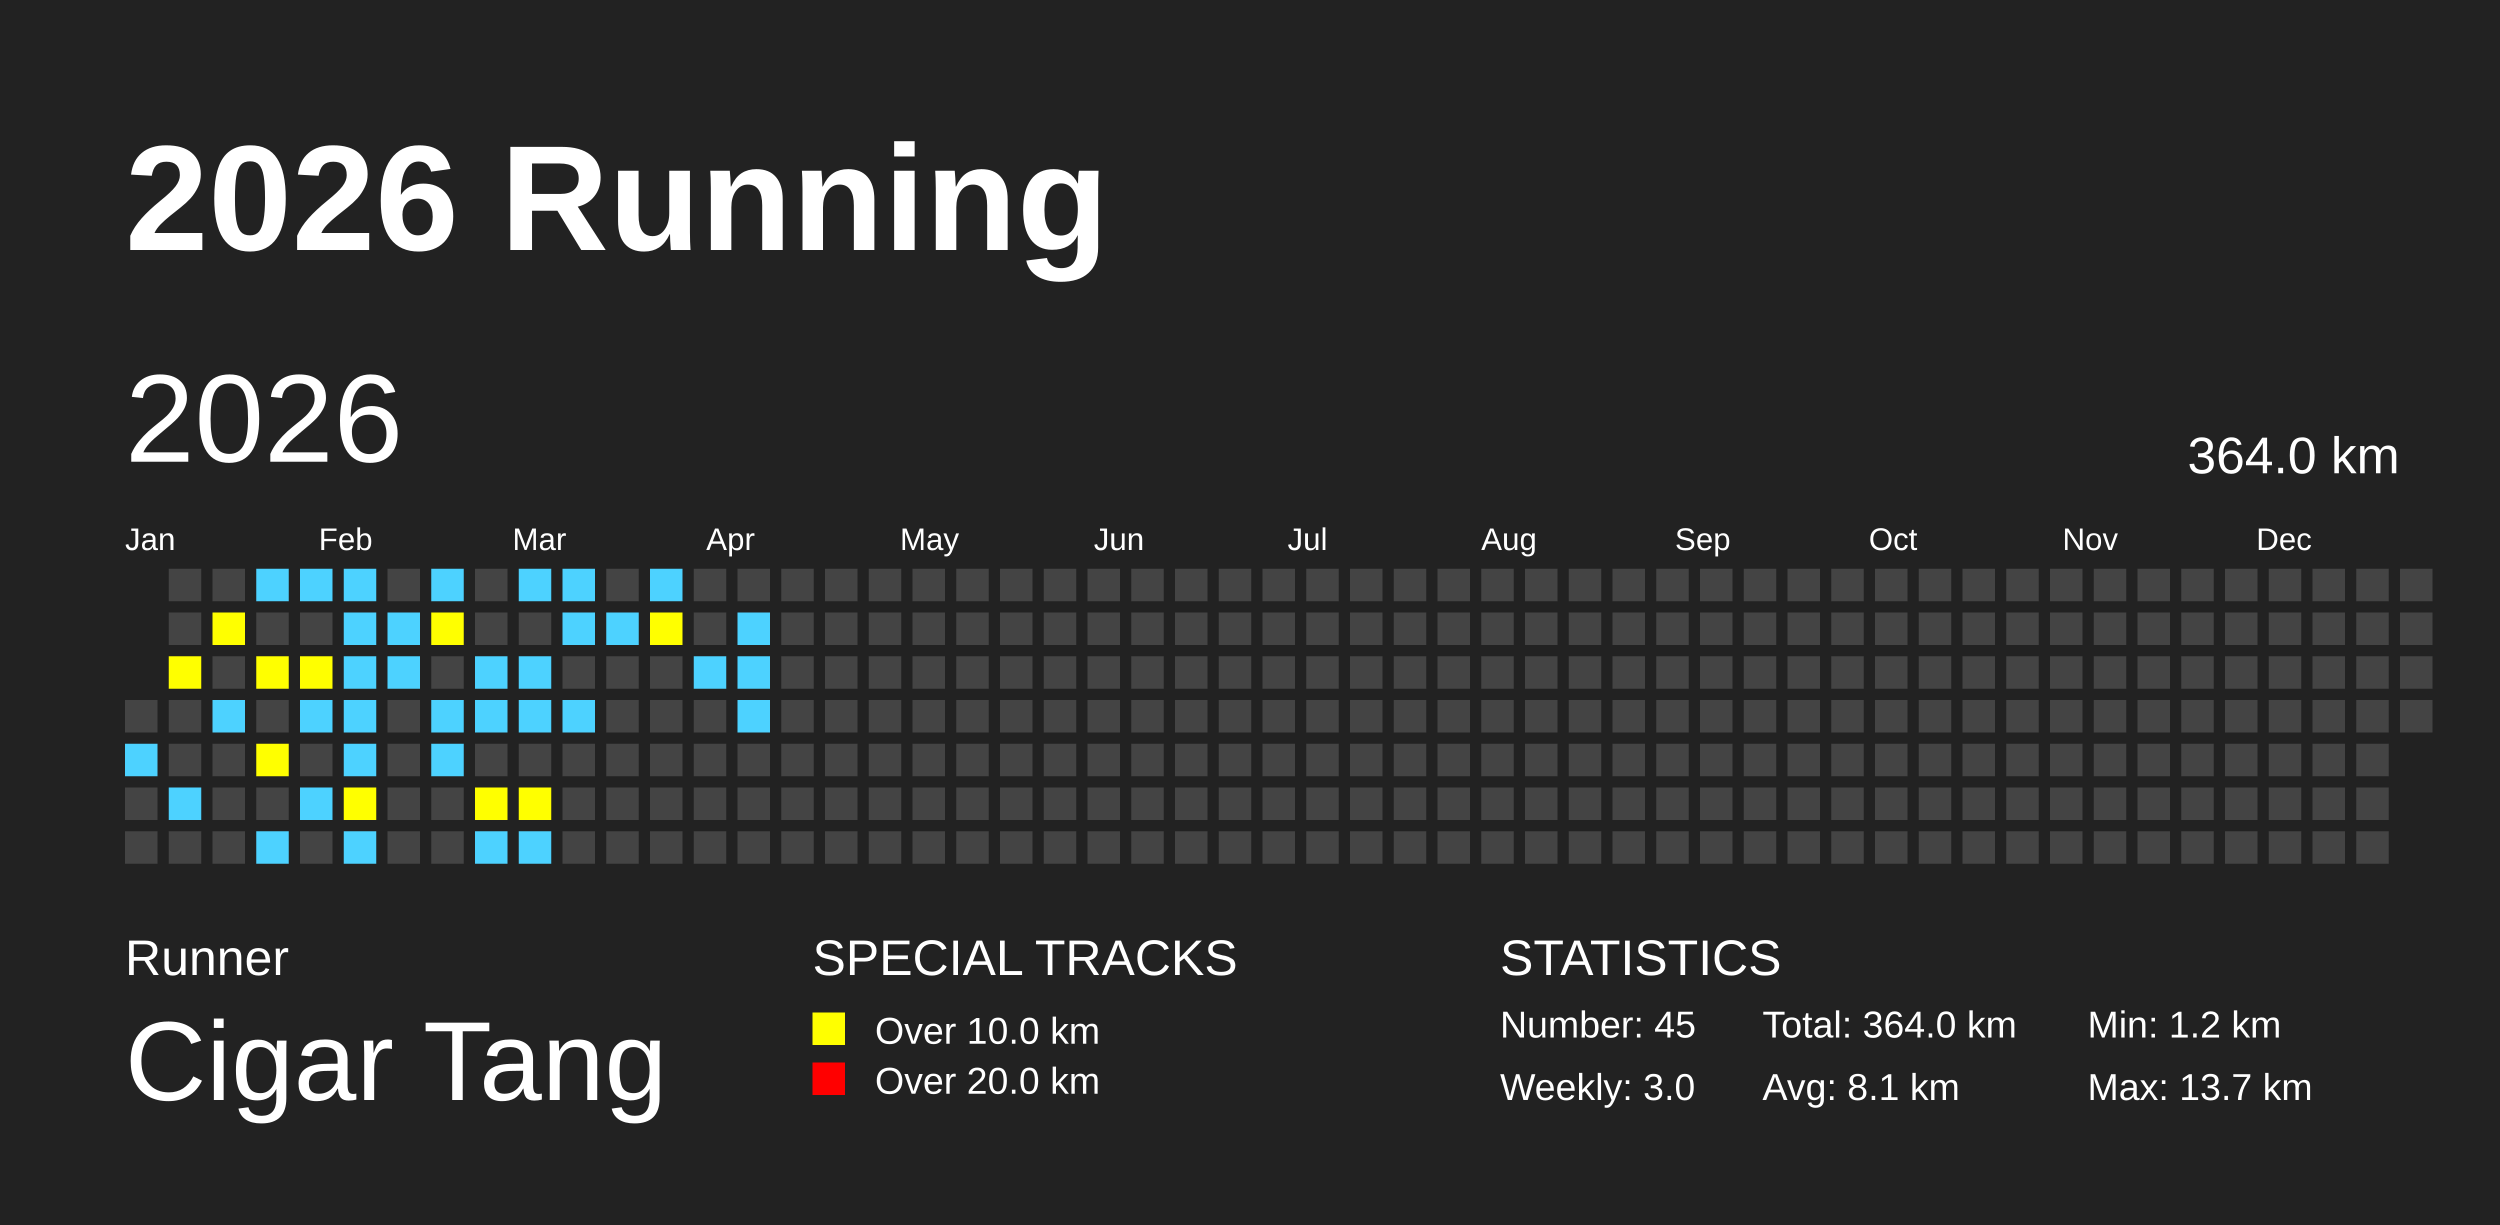
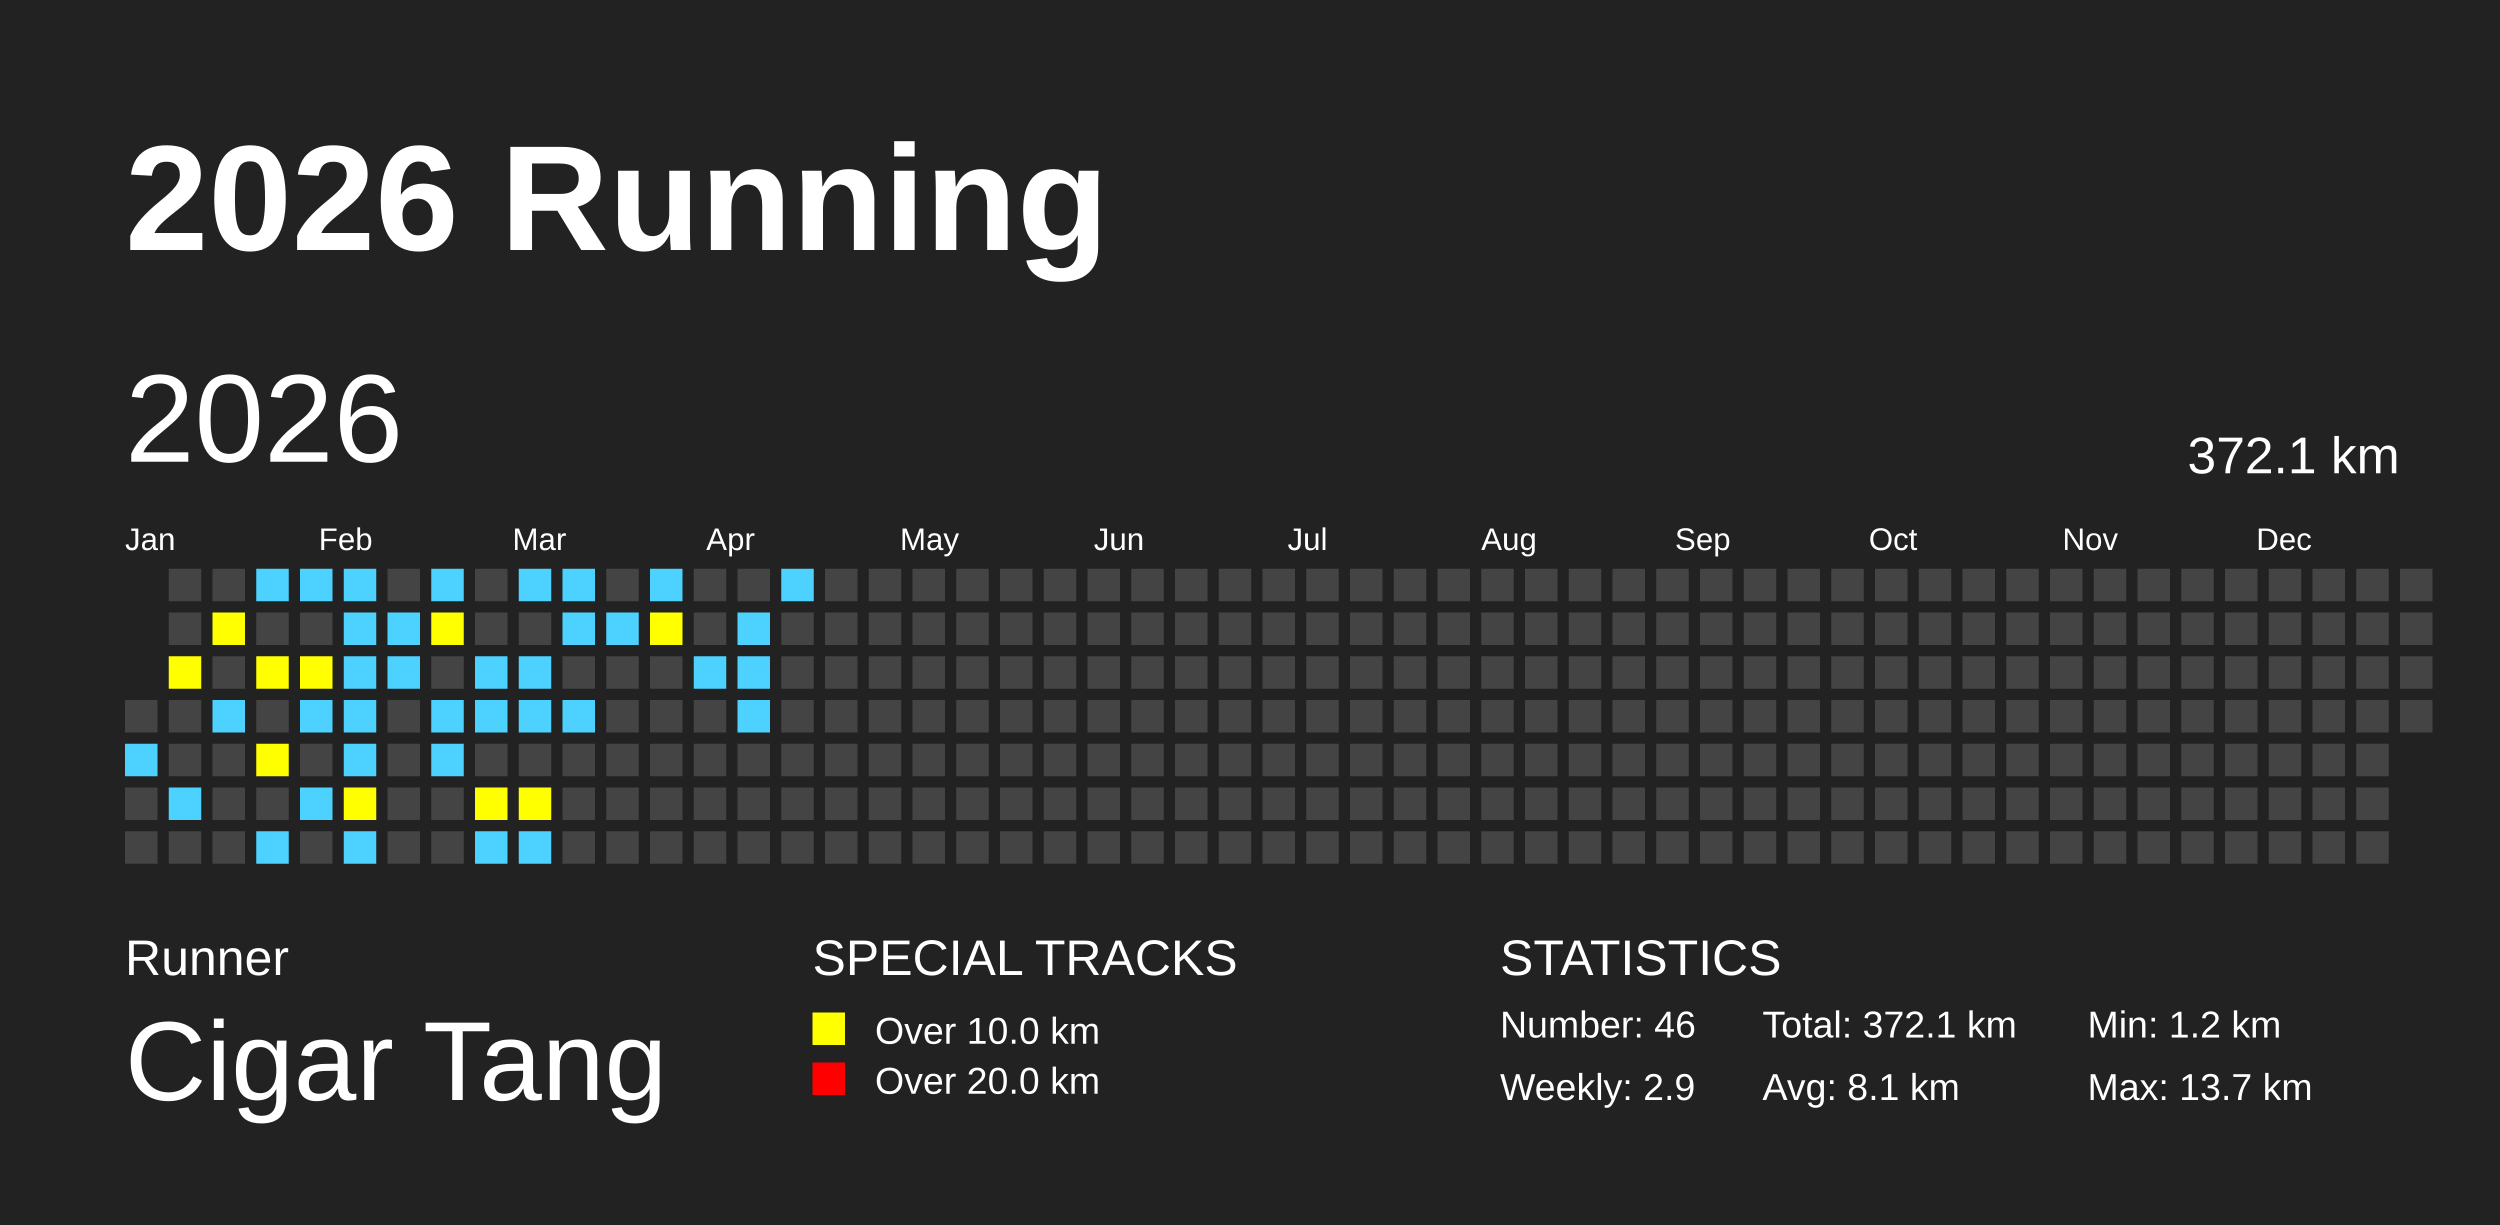
<svg xmlns="http://www.w3.org/2000/svg" baseProfile="full" height="98mm" version="1.1" viewBox="0,0,200,98" width="200mm">
  <defs />
  <rect fill="#222222" height="98" width="200" x="0" y="0" />
  <text fill="#FFFFFF" style="font-size:12px; font-family:Arial; font-weight:bold;" x="10" y="20">2026 Running</text>
  <text fill="#FFFFFF" style="font-size:4px; font-family:Arial" x="10" y="78">Runner</text>
  <text fill="#FFFFFF" style="font-size:9px; font-family:Arial" x="10" y="88">Cigar Tang</text>
  <text fill="#FFFFFF" style="font-size:4px; font-family:Arial" x="65" y="78">SPECIAL TRACKS</text>
  <rect fill="yellow" height="2.6" width="2.6" x="65" y="81" />
  <text fill="#FFFFFF" style="font-size:3px; font-family:Arial" x="70" y="83.5">Over 10.0 km</text>
  <rect fill="red" height="2.6" width="2.6" x="65" y="85" />
  <text fill="#FFFFFF" style="font-size:3px; font-family:Arial" x="70" y="87.5">Over 20.0 km</text>
  <text fill="#FFFFFF" style="font-size:4px; font-family:Arial" x="120" y="78">STATISTICS</text>
-   <text fill="#FFFFFF" style="font-size:3px; font-family:Arial" x="120" y="83">Number: 45</text>
-   <text fill="#FFFFFF" style="font-size:3px; font-family:Arial" x="120" y="88">Weekly: 3.0</text>
-   <text fill="#FFFFFF" style="font-size:3px; font-family:Arial" x="141" y="83">Total: 364.0 km</text>
+   <text fill="#FFFFFF" style="font-size:3px; font-family:Arial" x="120" y="83">Number: 46</text>
+   <text fill="#FFFFFF" style="font-size:3px; font-family:Arial" x="120" y="88">Weekly: 2.9</text>
+   <text fill="#FFFFFF" style="font-size:3px; font-family:Arial" x="141" y="83">Total: 372.1 km</text>
  <text fill="#FFFFFF" style="font-size:3px; font-family:Arial" x="141" y="88">Avg: 8.1 km</text>
  <text fill="#FFFFFF" style="font-size:3px; font-family:Arial" x="167" y="83">Min: 1.2 km</text>
  <text fill="#FFFFFF" style="font-size:3px; font-family:Arial" x="167" y="88">Max: 13.7 km</text>
  <text dominant-baseline="hanging" fill="#FFFFFF" style="font-size:10.0px; font-family:Arial;" x="10" y="30">2026</text>
-   <text dominant-baseline="hanging" fill="#FFFFFF" style="font-size:4.125px; font-family:Arial;" x="175" y="35">364.0 km</text>
+   <text dominant-baseline="hanging" fill="#FFFFFF" style="font-size:4.125px; font-family:Arial;" x="175" y="35">372.1 km</text>
  <text fill="#FFFFFF" style="font-size:2.5px; font-family:Arial" x="10.0" y="44">Jan</text>
  <text fill="#FFFFFF" style="font-size:2.5px; font-family:Arial" x="25.5" y="44">Feb</text>
  <text fill="#FFFFFF" style="font-size:2.5px; font-family:Arial" x="41.0" y="44">Mar</text>
  <text fill="#FFFFFF" style="font-size:2.5px; font-family:Arial" x="56.5" y="44">Apr</text>
  <text fill="#FFFFFF" style="font-size:2.5px; font-family:Arial" x="72.0" y="44">May</text>
  <text fill="#FFFFFF" style="font-size:2.5px; font-family:Arial" x="87.5" y="44">Jun</text>
  <text fill="#FFFFFF" style="font-size:2.5px; font-family:Arial" x="103.0" y="44">Jul</text>
  <text fill="#FFFFFF" style="font-size:2.5px; font-family:Arial" x="118.5" y="44">Aug</text>
  <text fill="#FFFFFF" style="font-size:2.5px; font-family:Arial" x="134.0" y="44">Sep</text>
  <text fill="#FFFFFF" style="font-size:2.5px; font-family:Arial" x="149.5" y="44">Oct</text>
  <text fill="#FFFFFF" style="font-size:2.5px; font-family:Arial" x="165.0" y="44">Nov</text>
  <text fill="#FFFFFF" style="font-size:2.5px; font-family:Arial" x="180.5" y="44">Dec</text>
  <rect fill="#444444" height="2.6" width="2.6" x="10.0" y="56.0" />
  <rect fill="#4DD2FF" height="2.6" width="2.6" x="10.0" y="59.5" />
  <rect fill="#444444" height="2.6" width="2.6" x="10.0" y="63.0" />
  <rect fill="#444444" height="2.6" width="2.6" x="10.0" y="66.5" />
  <rect fill="#444444" height="2.6" width="2.6" x="13.5" y="45.5" />
  <rect fill="#444444" height="2.6" width="2.6" x="13.5" y="49.0" />
  <rect fill="yellow" height="2.6" width="2.6" x="13.5" y="52.5" />
  <rect fill="#444444" height="2.6" width="2.6" x="13.5" y="56.0" />
  <rect fill="#444444" height="2.6" width="2.6" x="13.5" y="59.5" />
  <rect fill="#4DD2FF" height="2.6" width="2.6" x="13.5" y="63.0" />
  <rect fill="#444444" height="2.6" width="2.6" x="13.5" y="66.5" />
  <rect fill="#444444" height="2.6" width="2.6" x="17.0" y="45.5" />
  <rect fill="yellow" height="2.6" width="2.6" x="17.0" y="49.0" />
  <rect fill="#444444" height="2.6" width="2.6" x="17.0" y="52.5" />
  <rect fill="#4DD2FF" height="2.6" width="2.6" x="17.0" y="56.0" />
  <rect fill="#444444" height="2.6" width="2.6" x="17.0" y="59.5" />
  <rect fill="#444444" height="2.6" width="2.6" x="17.0" y="63.0" />
  <rect fill="#444444" height="2.6" width="2.6" x="17.0" y="66.5" />
  <rect fill="#4DD2FF" height="2.6" width="2.6" x="20.5" y="45.5" />
  <rect fill="#444444" height="2.6" width="2.6" x="20.5" y="49.0" />
  <rect fill="yellow" height="2.6" width="2.6" x="20.5" y="52.5" />
  <rect fill="#444444" height="2.6" width="2.6" x="20.5" y="56.0" />
  <rect fill="yellow" height="2.6" width="2.6" x="20.5" y="59.5" />
  <rect fill="#444444" height="2.6" width="2.6" x="20.5" y="63.0" />
  <rect fill="#4DD2FF" height="2.6" width="2.6" x="20.5" y="66.5" />
  <rect fill="#4DD2FF" height="2.6" width="2.6" x="24.0" y="45.5" />
  <rect fill="#444444" height="2.6" width="2.6" x="24.0" y="49.0" />
  <rect fill="yellow" height="2.6" width="2.6" x="24.0" y="52.5" />
  <rect fill="#4DD2FF" height="2.6" width="2.6" x="24.0" y="56.0" />
  <rect fill="#444444" height="2.6" width="2.6" x="24.0" y="59.5" />
  <rect fill="#4DD2FF" height="2.6" width="2.6" x="24.0" y="63.0" />
  <rect fill="#444444" height="2.6" width="2.6" x="24.0" y="66.5" />
  <rect fill="#4DD2FF" height="2.6" width="2.6" x="27.5" y="45.5" />
  <rect fill="#4DD2FF" height="2.6" width="2.6" x="27.5" y="49.0" />
  <rect fill="#4DD2FF" height="2.6" width="2.6" x="27.5" y="52.5" />
  <rect fill="#4DD2FF" height="2.6" width="2.6" x="27.5" y="56.0" />
  <rect fill="#4DD2FF" height="2.6" width="2.6" x="27.5" y="59.5" />
  <rect fill="yellow" height="2.6" width="2.6" x="27.5" y="63.0" />
  <rect fill="#4DD2FF" height="2.6" width="2.6" x="27.5" y="66.5" />
  <rect fill="#444444" height="2.6" width="2.6" x="31.0" y="45.5" />
  <rect fill="#4DD2FF" height="2.6" width="2.6" x="31.0" y="49.0" />
  <rect fill="#4DD2FF" height="2.6" width="2.6" x="31.0" y="52.5" />
  <rect fill="#444444" height="2.6" width="2.6" x="31.0" y="56.0" />
  <rect fill="#444444" height="2.6" width="2.6" x="31.0" y="59.5" />
  <rect fill="#444444" height="2.6" width="2.6" x="31.0" y="63.0" />
  <rect fill="#444444" height="2.6" width="2.6" x="31.0" y="66.5" />
  <rect fill="#4DD2FF" height="2.6" width="2.6" x="34.5" y="45.5" />
  <rect fill="yellow" height="2.6" width="2.6" x="34.5" y="49.0" />
  <rect fill="#444444" height="2.6" width="2.6" x="34.5" y="52.5" />
  <rect fill="#4DD2FF" height="2.6" width="2.6" x="34.5" y="56.0" />
  <rect fill="#4DD2FF" height="2.6" width="2.6" x="34.5" y="59.5" />
  <rect fill="#444444" height="2.6" width="2.6" x="34.5" y="63.0" />
  <rect fill="#444444" height="2.6" width="2.6" x="34.5" y="66.5" />
  <rect fill="#444444" height="2.6" width="2.6" x="38.0" y="45.5" />
  <rect fill="#444444" height="2.6" width="2.6" x="38.0" y="49.0" />
  <rect fill="#4DD2FF" height="2.6" width="2.6" x="38.0" y="52.5" />
  <rect fill="#4DD2FF" height="2.6" width="2.6" x="38.0" y="56.0" />
  <rect fill="#444444" height="2.6" width="2.6" x="38.0" y="59.5" />
  <rect fill="yellow" height="2.6" width="2.6" x="38.0" y="63.0" />
  <rect fill="#4DD2FF" height="2.6" width="2.6" x="38.0" y="66.5" />
  <rect fill="#4DD2FF" height="2.6" width="2.6" x="41.5" y="45.5" />
  <rect fill="#444444" height="2.6" width="2.6" x="41.5" y="49.0" />
  <rect fill="#4DD2FF" height="2.6" width="2.6" x="41.5" y="52.5" />
  <rect fill="#4DD2FF" height="2.6" width="2.6" x="41.5" y="56.0" />
  <rect fill="#444444" height="2.6" width="2.6" x="41.5" y="59.5" />
  <rect fill="yellow" height="2.6" width="2.6" x="41.5" y="63.0" />
  <rect fill="#4DD2FF" height="2.6" width="2.6" x="41.5" y="66.5" />
  <rect fill="#4DD2FF" height="2.6" width="2.6" x="45.0" y="45.5" />
  <rect fill="#4DD2FF" height="2.6" width="2.6" x="45.0" y="49.0" />
  <rect fill="#444444" height="2.6" width="2.6" x="45.0" y="52.5" />
  <rect fill="#4DD2FF" height="2.6" width="2.6" x="45.0" y="56.0" />
  <rect fill="#444444" height="2.6" width="2.6" x="45.0" y="59.5" />
  <rect fill="#444444" height="2.6" width="2.6" x="45.0" y="63.0" />
  <rect fill="#444444" height="2.6" width="2.6" x="45.0" y="66.5" />
  <rect fill="#444444" height="2.6" width="2.6" x="48.5" y="45.5" />
  <rect fill="#4DD2FF" height="2.6" width="2.6" x="48.5" y="49.0" />
  <rect fill="#444444" height="2.6" width="2.6" x="48.5" y="52.5" />
  <rect fill="#444444" height="2.6" width="2.6" x="48.5" y="56.0" />
  <rect fill="#444444" height="2.6" width="2.6" x="48.5" y="59.5" />
  <rect fill="#444444" height="2.6" width="2.6" x="48.5" y="63.0" />
  <rect fill="#444444" height="2.6" width="2.6" x="48.5" y="66.5" />
  <rect fill="#4DD2FF" height="2.6" width="2.6" x="52.0" y="45.5" />
  <rect fill="yellow" height="2.6" width="2.6" x="52.0" y="49.0" />
  <rect fill="#444444" height="2.6" width="2.6" x="52.0" y="52.5" />
  <rect fill="#444444" height="2.6" width="2.6" x="52.0" y="56.0" />
  <rect fill="#444444" height="2.6" width="2.6" x="52.0" y="59.5" />
  <rect fill="#444444" height="2.6" width="2.6" x="52.0" y="63.0" />
  <rect fill="#444444" height="2.6" width="2.6" x="52.0" y="66.5" />
  <rect fill="#444444" height="2.6" width="2.6" x="55.5" y="45.5" />
  <rect fill="#444444" height="2.6" width="2.6" x="55.5" y="49.0" />
  <rect fill="#4DD2FF" height="2.6" width="2.6" x="55.5" y="52.5" />
  <rect fill="#444444" height="2.6" width="2.6" x="55.5" y="56.0" />
  <rect fill="#444444" height="2.6" width="2.6" x="55.5" y="59.5" />
  <rect fill="#444444" height="2.6" width="2.6" x="55.5" y="63.0" />
  <rect fill="#444444" height="2.6" width="2.6" x="55.5" y="66.5" />
  <rect fill="#444444" height="2.6" width="2.6" x="59.0" y="45.5" />
  <rect fill="#4DD2FF" height="2.6" width="2.6" x="59.0" y="49.0" />
  <rect fill="#4DD2FF" height="2.6" width="2.6" x="59.0" y="52.5" />
  <rect fill="#4DD2FF" height="2.6" width="2.6" x="59.0" y="56.0" />
  <rect fill="#444444" height="2.6" width="2.6" x="59.0" y="59.5" />
  <rect fill="#444444" height="2.6" width="2.6" x="59.0" y="63.0" />
  <rect fill="#444444" height="2.6" width="2.6" x="59.0" y="66.5" />
-   <rect fill="#444444" height="2.6" width="2.6" x="62.5" y="45.5" />
+   <rect fill="#4DD2FF" height="2.6" width="2.6" x="62.5" y="45.5" />
  <rect fill="#444444" height="2.6" width="2.6" x="62.5" y="49.0" />
  <rect fill="#444444" height="2.6" width="2.6" x="62.5" y="52.5" />
  <rect fill="#444444" height="2.6" width="2.6" x="62.5" y="56.0" />
  <rect fill="#444444" height="2.6" width="2.6" x="62.5" y="59.5" />
  <rect fill="#444444" height="2.6" width="2.6" x="62.5" y="63.0" />
  <rect fill="#444444" height="2.6" width="2.6" x="62.5" y="66.5" />
  <rect fill="#444444" height="2.6" width="2.6" x="66.0" y="45.5" />
  <rect fill="#444444" height="2.6" width="2.6" x="66.0" y="49.0" />
  <rect fill="#444444" height="2.6" width="2.6" x="66.0" y="52.5" />
  <rect fill="#444444" height="2.6" width="2.6" x="66.0" y="56.0" />
  <rect fill="#444444" height="2.6" width="2.6" x="66.0" y="59.5" />
  <rect fill="#444444" height="2.6" width="2.6" x="66.0" y="63.0" />
  <rect fill="#444444" height="2.6" width="2.6" x="66.0" y="66.5" />
  <rect fill="#444444" height="2.6" width="2.6" x="69.5" y="45.5" />
  <rect fill="#444444" height="2.6" width="2.6" x="69.5" y="49.0" />
  <rect fill="#444444" height="2.6" width="2.6" x="69.5" y="52.5" />
  <rect fill="#444444" height="2.6" width="2.6" x="69.5" y="56.0" />
  <rect fill="#444444" height="2.6" width="2.6" x="69.5" y="59.5" />
  <rect fill="#444444" height="2.6" width="2.6" x="69.5" y="63.0" />
  <rect fill="#444444" height="2.6" width="2.6" x="69.5" y="66.5" />
  <rect fill="#444444" height="2.6" width="2.6" x="73.0" y="45.5" />
  <rect fill="#444444" height="2.6" width="2.6" x="73.0" y="49.0" />
  <rect fill="#444444" height="2.6" width="2.6" x="73.0" y="52.5" />
  <rect fill="#444444" height="2.6" width="2.6" x="73.0" y="56.0" />
  <rect fill="#444444" height="2.6" width="2.6" x="73.0" y="59.5" />
  <rect fill="#444444" height="2.6" width="2.6" x="73.0" y="63.0" />
  <rect fill="#444444" height="2.6" width="2.6" x="73.0" y="66.5" />
  <rect fill="#444444" height="2.6" width="2.6" x="76.5" y="45.5" />
  <rect fill="#444444" height="2.6" width="2.6" x="76.5" y="49.0" />
  <rect fill="#444444" height="2.6" width="2.6" x="76.5" y="52.5" />
  <rect fill="#444444" height="2.6" width="2.6" x="76.5" y="56.0" />
  <rect fill="#444444" height="2.6" width="2.6" x="76.5" y="59.5" />
  <rect fill="#444444" height="2.6" width="2.6" x="76.5" y="63.0" />
  <rect fill="#444444" height="2.6" width="2.6" x="76.5" y="66.5" />
  <rect fill="#444444" height="2.6" width="2.6" x="80.0" y="45.5" />
  <rect fill="#444444" height="2.6" width="2.6" x="80.0" y="49.0" />
  <rect fill="#444444" height="2.6" width="2.6" x="80.0" y="52.5" />
  <rect fill="#444444" height="2.6" width="2.6" x="80.0" y="56.0" />
  <rect fill="#444444" height="2.6" width="2.6" x="80.0" y="59.5" />
  <rect fill="#444444" height="2.6" width="2.6" x="80.0" y="63.0" />
  <rect fill="#444444" height="2.6" width="2.6" x="80.0" y="66.5" />
  <rect fill="#444444" height="2.6" width="2.6" x="83.5" y="45.5" />
  <rect fill="#444444" height="2.6" width="2.6" x="83.5" y="49.0" />
  <rect fill="#444444" height="2.6" width="2.6" x="83.5" y="52.5" />
  <rect fill="#444444" height="2.6" width="2.6" x="83.5" y="56.0" />
  <rect fill="#444444" height="2.6" width="2.6" x="83.5" y="59.5" />
  <rect fill="#444444" height="2.6" width="2.6" x="83.5" y="63.0" />
  <rect fill="#444444" height="2.6" width="2.6" x="83.5" y="66.5" />
  <rect fill="#444444" height="2.6" width="2.6" x="87.0" y="45.5" />
  <rect fill="#444444" height="2.6" width="2.6" x="87.0" y="49.0" />
  <rect fill="#444444" height="2.6" width="2.6" x="87.0" y="52.5" />
  <rect fill="#444444" height="2.6" width="2.6" x="87.0" y="56.0" />
  <rect fill="#444444" height="2.6" width="2.6" x="87.0" y="59.5" />
  <rect fill="#444444" height="2.6" width="2.6" x="87.0" y="63.0" />
  <rect fill="#444444" height="2.6" width="2.6" x="87.0" y="66.5" />
  <rect fill="#444444" height="2.6" width="2.6" x="90.5" y="45.5" />
  <rect fill="#444444" height="2.6" width="2.6" x="90.5" y="49.0" />
  <rect fill="#444444" height="2.6" width="2.6" x="90.5" y="52.5" />
  <rect fill="#444444" height="2.6" width="2.6" x="90.5" y="56.0" />
  <rect fill="#444444" height="2.6" width="2.6" x="90.5" y="59.5" />
  <rect fill="#444444" height="2.6" width="2.6" x="90.5" y="63.0" />
  <rect fill="#444444" height="2.6" width="2.6" x="90.5" y="66.5" />
  <rect fill="#444444" height="2.6" width="2.6" x="94.0" y="45.5" />
  <rect fill="#444444" height="2.6" width="2.6" x="94.0" y="49.0" />
  <rect fill="#444444" height="2.6" width="2.6" x="94.0" y="52.5" />
  <rect fill="#444444" height="2.6" width="2.6" x="94.0" y="56.0" />
  <rect fill="#444444" height="2.6" width="2.6" x="94.0" y="59.5" />
  <rect fill="#444444" height="2.6" width="2.6" x="94.0" y="63.0" />
  <rect fill="#444444" height="2.6" width="2.6" x="94.0" y="66.5" />
  <rect fill="#444444" height="2.6" width="2.6" x="97.5" y="45.5" />
  <rect fill="#444444" height="2.6" width="2.6" x="97.5" y="49.0" />
  <rect fill="#444444" height="2.6" width="2.6" x="97.5" y="52.5" />
  <rect fill="#444444" height="2.6" width="2.6" x="97.5" y="56.0" />
  <rect fill="#444444" height="2.6" width="2.6" x="97.5" y="59.5" />
  <rect fill="#444444" height="2.6" width="2.6" x="97.5" y="63.0" />
  <rect fill="#444444" height="2.6" width="2.6" x="97.5" y="66.5" />
  <rect fill="#444444" height="2.6" width="2.6" x="101.0" y="45.5" />
  <rect fill="#444444" height="2.6" width="2.6" x="101.0" y="49.0" />
  <rect fill="#444444" height="2.6" width="2.6" x="101.0" y="52.5" />
  <rect fill="#444444" height="2.6" width="2.6" x="101.0" y="56.0" />
  <rect fill="#444444" height="2.6" width="2.6" x="101.0" y="59.5" />
  <rect fill="#444444" height="2.6" width="2.6" x="101.0" y="63.0" />
  <rect fill="#444444" height="2.6" width="2.6" x="101.0" y="66.5" />
  <rect fill="#444444" height="2.6" width="2.6" x="104.5" y="45.5" />
  <rect fill="#444444" height="2.6" width="2.6" x="104.5" y="49.0" />
  <rect fill="#444444" height="2.6" width="2.6" x="104.5" y="52.5" />
  <rect fill="#444444" height="2.6" width="2.6" x="104.5" y="56.0" />
  <rect fill="#444444" height="2.6" width="2.6" x="104.5" y="59.5" />
  <rect fill="#444444" height="2.6" width="2.6" x="104.5" y="63.0" />
  <rect fill="#444444" height="2.6" width="2.6" x="104.5" y="66.5" />
  <rect fill="#444444" height="2.6" width="2.6" x="108.0" y="45.5" />
  <rect fill="#444444" height="2.6" width="2.6" x="108.0" y="49.0" />
  <rect fill="#444444" height="2.6" width="2.6" x="108.0" y="52.5" />
  <rect fill="#444444" height="2.6" width="2.6" x="108.0" y="56.0" />
  <rect fill="#444444" height="2.6" width="2.6" x="108.0" y="59.5" />
  <rect fill="#444444" height="2.6" width="2.6" x="108.0" y="63.0" />
  <rect fill="#444444" height="2.6" width="2.6" x="108.0" y="66.5" />
  <rect fill="#444444" height="2.6" width="2.6" x="111.5" y="45.5" />
  <rect fill="#444444" height="2.6" width="2.6" x="111.5" y="49.0" />
  <rect fill="#444444" height="2.6" width="2.6" x="111.5" y="52.5" />
  <rect fill="#444444" height="2.6" width="2.6" x="111.5" y="56.0" />
  <rect fill="#444444" height="2.6" width="2.6" x="111.5" y="59.5" />
  <rect fill="#444444" height="2.6" width="2.6" x="111.5" y="63.0" />
  <rect fill="#444444" height="2.6" width="2.6" x="111.5" y="66.5" />
  <rect fill="#444444" height="2.6" width="2.6" x="115.0" y="45.5" />
  <rect fill="#444444" height="2.6" width="2.6" x="115.0" y="49.0" />
  <rect fill="#444444" height="2.6" width="2.6" x="115.0" y="52.5" />
  <rect fill="#444444" height="2.6" width="2.6" x="115.0" y="56.0" />
  <rect fill="#444444" height="2.6" width="2.6" x="115.0" y="59.5" />
  <rect fill="#444444" height="2.6" width="2.6" x="115.0" y="63.0" />
  <rect fill="#444444" height="2.6" width="2.6" x="115.0" y="66.5" />
  <rect fill="#444444" height="2.6" width="2.6" x="118.5" y="45.5" />
  <rect fill="#444444" height="2.6" width="2.6" x="118.5" y="49.0" />
  <rect fill="#444444" height="2.6" width="2.6" x="118.5" y="52.5" />
  <rect fill="#444444" height="2.6" width="2.6" x="118.5" y="56.0" />
  <rect fill="#444444" height="2.6" width="2.6" x="118.5" y="59.5" />
  <rect fill="#444444" height="2.6" width="2.6" x="118.5" y="63.0" />
  <rect fill="#444444" height="2.6" width="2.6" x="118.5" y="66.5" />
  <rect fill="#444444" height="2.6" width="2.6" x="122.0" y="45.5" />
  <rect fill="#444444" height="2.6" width="2.6" x="122.0" y="49.0" />
  <rect fill="#444444" height="2.6" width="2.6" x="122.0" y="52.5" />
  <rect fill="#444444" height="2.6" width="2.6" x="122.0" y="56.0" />
  <rect fill="#444444" height="2.6" width="2.6" x="122.0" y="59.5" />
  <rect fill="#444444" height="2.6" width="2.6" x="122.0" y="63.0" />
  <rect fill="#444444" height="2.6" width="2.6" x="122.0" y="66.5" />
  <rect fill="#444444" height="2.6" width="2.6" x="125.5" y="45.5" />
  <rect fill="#444444" height="2.6" width="2.6" x="125.5" y="49.0" />
  <rect fill="#444444" height="2.6" width="2.6" x="125.5" y="52.5" />
  <rect fill="#444444" height="2.6" width="2.6" x="125.5" y="56.0" />
  <rect fill="#444444" height="2.6" width="2.6" x="125.5" y="59.5" />
  <rect fill="#444444" height="2.6" width="2.6" x="125.5" y="63.0" />
  <rect fill="#444444" height="2.6" width="2.6" x="125.5" y="66.5" />
  <rect fill="#444444" height="2.6" width="2.6" x="129.0" y="45.5" />
  <rect fill="#444444" height="2.6" width="2.6" x="129.0" y="49.0" />
  <rect fill="#444444" height="2.6" width="2.6" x="129.0" y="52.5" />
  <rect fill="#444444" height="2.6" width="2.6" x="129.0" y="56.0" />
  <rect fill="#444444" height="2.6" width="2.6" x="129.0" y="59.5" />
  <rect fill="#444444" height="2.6" width="2.6" x="129.0" y="63.0" />
  <rect fill="#444444" height="2.6" width="2.6" x="129.0" y="66.5" />
  <rect fill="#444444" height="2.6" width="2.6" x="132.5" y="45.5" />
  <rect fill="#444444" height="2.6" width="2.6" x="132.5" y="49.0" />
  <rect fill="#444444" height="2.6" width="2.6" x="132.5" y="52.5" />
  <rect fill="#444444" height="2.6" width="2.6" x="132.5" y="56.0" />
  <rect fill="#444444" height="2.6" width="2.6" x="132.5" y="59.5" />
  <rect fill="#444444" height="2.6" width="2.6" x="132.5" y="63.0" />
  <rect fill="#444444" height="2.6" width="2.6" x="132.5" y="66.5" />
  <rect fill="#444444" height="2.6" width="2.6" x="136.0" y="45.5" />
  <rect fill="#444444" height="2.6" width="2.6" x="136.0" y="49.0" />
  <rect fill="#444444" height="2.6" width="2.6" x="136.0" y="52.5" />
  <rect fill="#444444" height="2.6" width="2.6" x="136.0" y="56.0" />
  <rect fill="#444444" height="2.6" width="2.6" x="136.0" y="59.5" />
  <rect fill="#444444" height="2.6" width="2.6" x="136.0" y="63.0" />
  <rect fill="#444444" height="2.6" width="2.6" x="136.0" y="66.5" />
  <rect fill="#444444" height="2.6" width="2.6" x="139.5" y="45.5" />
  <rect fill="#444444" height="2.6" width="2.6" x="139.5" y="49.0" />
  <rect fill="#444444" height="2.6" width="2.6" x="139.5" y="52.5" />
  <rect fill="#444444" height="2.6" width="2.6" x="139.5" y="56.0" />
  <rect fill="#444444" height="2.6" width="2.6" x="139.5" y="59.5" />
  <rect fill="#444444" height="2.6" width="2.6" x="139.5" y="63.0" />
  <rect fill="#444444" height="2.6" width="2.6" x="139.5" y="66.5" />
  <rect fill="#444444" height="2.6" width="2.6" x="143.0" y="45.5" />
  <rect fill="#444444" height="2.6" width="2.6" x="143.0" y="49.0" />
  <rect fill="#444444" height="2.6" width="2.6" x="143.0" y="52.5" />
  <rect fill="#444444" height="2.6" width="2.6" x="143.0" y="56.0" />
  <rect fill="#444444" height="2.6" width="2.6" x="143.0" y="59.5" />
  <rect fill="#444444" height="2.6" width="2.6" x="143.0" y="63.0" />
  <rect fill="#444444" height="2.6" width="2.6" x="143.0" y="66.5" />
  <rect fill="#444444" height="2.6" width="2.6" x="146.5" y="45.5" />
  <rect fill="#444444" height="2.6" width="2.6" x="146.5" y="49.0" />
  <rect fill="#444444" height="2.6" width="2.6" x="146.5" y="52.5" />
  <rect fill="#444444" height="2.6" width="2.6" x="146.5" y="56.0" />
  <rect fill="#444444" height="2.6" width="2.6" x="146.5" y="59.5" />
  <rect fill="#444444" height="2.6" width="2.6" x="146.5" y="63.0" />
  <rect fill="#444444" height="2.6" width="2.6" x="146.5" y="66.5" />
  <rect fill="#444444" height="2.6" width="2.6" x="150.0" y="45.5" />
  <rect fill="#444444" height="2.6" width="2.6" x="150.0" y="49.0" />
  <rect fill="#444444" height="2.6" width="2.6" x="150.0" y="52.5" />
  <rect fill="#444444" height="2.6" width="2.6" x="150.0" y="56.0" />
  <rect fill="#444444" height="2.6" width="2.6" x="150.0" y="59.5" />
  <rect fill="#444444" height="2.6" width="2.6" x="150.0" y="63.0" />
  <rect fill="#444444" height="2.6" width="2.6" x="150.0" y="66.5" />
  <rect fill="#444444" height="2.6" width="2.6" x="153.5" y="45.5" />
  <rect fill="#444444" height="2.6" width="2.6" x="153.5" y="49.0" />
  <rect fill="#444444" height="2.6" width="2.6" x="153.5" y="52.5" />
  <rect fill="#444444" height="2.6" width="2.6" x="153.5" y="56.0" />
  <rect fill="#444444" height="2.6" width="2.6" x="153.5" y="59.5" />
  <rect fill="#444444" height="2.6" width="2.6" x="153.5" y="63.0" />
  <rect fill="#444444" height="2.6" width="2.6" x="153.5" y="66.5" />
  <rect fill="#444444" height="2.6" width="2.6" x="157.0" y="45.5" />
  <rect fill="#444444" height="2.6" width="2.6" x="157.0" y="49.0" />
  <rect fill="#444444" height="2.6" width="2.6" x="157.0" y="52.5" />
  <rect fill="#444444" height="2.6" width="2.6" x="157.0" y="56.0" />
  <rect fill="#444444" height="2.6" width="2.6" x="157.0" y="59.5" />
  <rect fill="#444444" height="2.6" width="2.6" x="157.0" y="63.0" />
  <rect fill="#444444" height="2.6" width="2.6" x="157.0" y="66.5" />
  <rect fill="#444444" height="2.6" width="2.6" x="160.5" y="45.5" />
  <rect fill="#444444" height="2.6" width="2.6" x="160.5" y="49.0" />
  <rect fill="#444444" height="2.6" width="2.6" x="160.5" y="52.5" />
  <rect fill="#444444" height="2.6" width="2.6" x="160.5" y="56.0" />
  <rect fill="#444444" height="2.6" width="2.6" x="160.5" y="59.5" />
  <rect fill="#444444" height="2.6" width="2.6" x="160.5" y="63.0" />
  <rect fill="#444444" height="2.6" width="2.6" x="160.5" y="66.5" />
  <rect fill="#444444" height="2.6" width="2.6" x="164.0" y="45.5" />
  <rect fill="#444444" height="2.6" width="2.6" x="164.0" y="49.0" />
  <rect fill="#444444" height="2.6" width="2.6" x="164.0" y="52.5" />
  <rect fill="#444444" height="2.6" width="2.6" x="164.0" y="56.0" />
  <rect fill="#444444" height="2.6" width="2.6" x="164.0" y="59.5" />
  <rect fill="#444444" height="2.6" width="2.6" x="164.0" y="63.0" />
  <rect fill="#444444" height="2.6" width="2.6" x="164.0" y="66.5" />
  <rect fill="#444444" height="2.6" width="2.6" x="167.5" y="45.5" />
  <rect fill="#444444" height="2.6" width="2.6" x="167.5" y="49.0" />
  <rect fill="#444444" height="2.6" width="2.6" x="167.5" y="52.5" />
  <rect fill="#444444" height="2.6" width="2.6" x="167.5" y="56.0" />
  <rect fill="#444444" height="2.6" width="2.6" x="167.5" y="59.5" />
  <rect fill="#444444" height="2.6" width="2.6" x="167.5" y="63.0" />
  <rect fill="#444444" height="2.6" width="2.6" x="167.5" y="66.5" />
  <rect fill="#444444" height="2.6" width="2.6" x="171.0" y="45.5" />
  <rect fill="#444444" height="2.6" width="2.6" x="171.0" y="49.0" />
  <rect fill="#444444" height="2.6" width="2.6" x="171.0" y="52.5" />
  <rect fill="#444444" height="2.6" width="2.6" x="171.0" y="56.0" />
  <rect fill="#444444" height="2.6" width="2.6" x="171.0" y="59.5" />
  <rect fill="#444444" height="2.6" width="2.6" x="171.0" y="63.0" />
  <rect fill="#444444" height="2.6" width="2.6" x="171.0" y="66.5" />
  <rect fill="#444444" height="2.6" width="2.6" x="174.5" y="45.5" />
  <rect fill="#444444" height="2.6" width="2.6" x="174.5" y="49.0" />
  <rect fill="#444444" height="2.6" width="2.6" x="174.5" y="52.5" />
  <rect fill="#444444" height="2.6" width="2.6" x="174.5" y="56.0" />
  <rect fill="#444444" height="2.6" width="2.6" x="174.5" y="59.5" />
  <rect fill="#444444" height="2.6" width="2.6" x="174.5" y="63.0" />
  <rect fill="#444444" height="2.6" width="2.6" x="174.5" y="66.5" />
  <rect fill="#444444" height="2.6" width="2.6" x="178.0" y="45.5" />
  <rect fill="#444444" height="2.6" width="2.6" x="178.0" y="49.0" />
  <rect fill="#444444" height="2.6" width="2.6" x="178.0" y="52.5" />
  <rect fill="#444444" height="2.6" width="2.6" x="178.0" y="56.0" />
  <rect fill="#444444" height="2.6" width="2.6" x="178.0" y="59.5" />
  <rect fill="#444444" height="2.6" width="2.6" x="178.0" y="63.0" />
  <rect fill="#444444" height="2.6" width="2.6" x="178.0" y="66.5" />
  <rect fill="#444444" height="2.6" width="2.6" x="181.5" y="45.5" />
  <rect fill="#444444" height="2.6" width="2.6" x="181.5" y="49.0" />
  <rect fill="#444444" height="2.6" width="2.6" x="181.5" y="52.5" />
  <rect fill="#444444" height="2.6" width="2.6" x="181.5" y="56.0" />
  <rect fill="#444444" height="2.6" width="2.6" x="181.5" y="59.5" />
  <rect fill="#444444" height="2.6" width="2.6" x="181.5" y="63.0" />
  <rect fill="#444444" height="2.6" width="2.6" x="181.5" y="66.5" />
  <rect fill="#444444" height="2.6" width="2.6" x="185.0" y="45.5" />
  <rect fill="#444444" height="2.6" width="2.6" x="185.0" y="49.0" />
  <rect fill="#444444" height="2.6" width="2.6" x="185.0" y="52.5" />
  <rect fill="#444444" height="2.6" width="2.6" x="185.0" y="56.0" />
  <rect fill="#444444" height="2.6" width="2.6" x="185.0" y="59.5" />
  <rect fill="#444444" height="2.6" width="2.6" x="185.0" y="63.0" />
  <rect fill="#444444" height="2.6" width="2.6" x="185.0" y="66.5" />
  <rect fill="#444444" height="2.6" width="2.6" x="188.5" y="45.5" />
  <rect fill="#444444" height="2.6" width="2.6" x="188.5" y="49.0" />
  <rect fill="#444444" height="2.6" width="2.6" x="188.5" y="52.5" />
  <rect fill="#444444" height="2.6" width="2.6" x="188.5" y="56.0" />
  <rect fill="#444444" height="2.6" width="2.6" x="188.5" y="59.5" />
  <rect fill="#444444" height="2.6" width="2.6" x="188.5" y="63.0" />
  <rect fill="#444444" height="2.6" width="2.6" x="188.5" y="66.5" />
  <rect fill="#444444" height="2.6" width="2.6" x="192.0" y="45.5" />
  <rect fill="#444444" height="2.6" width="2.6" x="192.0" y="49.0" />
  <rect fill="#444444" height="2.6" width="2.6" x="192.0" y="52.5" />
  <rect fill="#444444" height="2.6" width="2.6" x="192.0" y="56.0" />
</svg>
